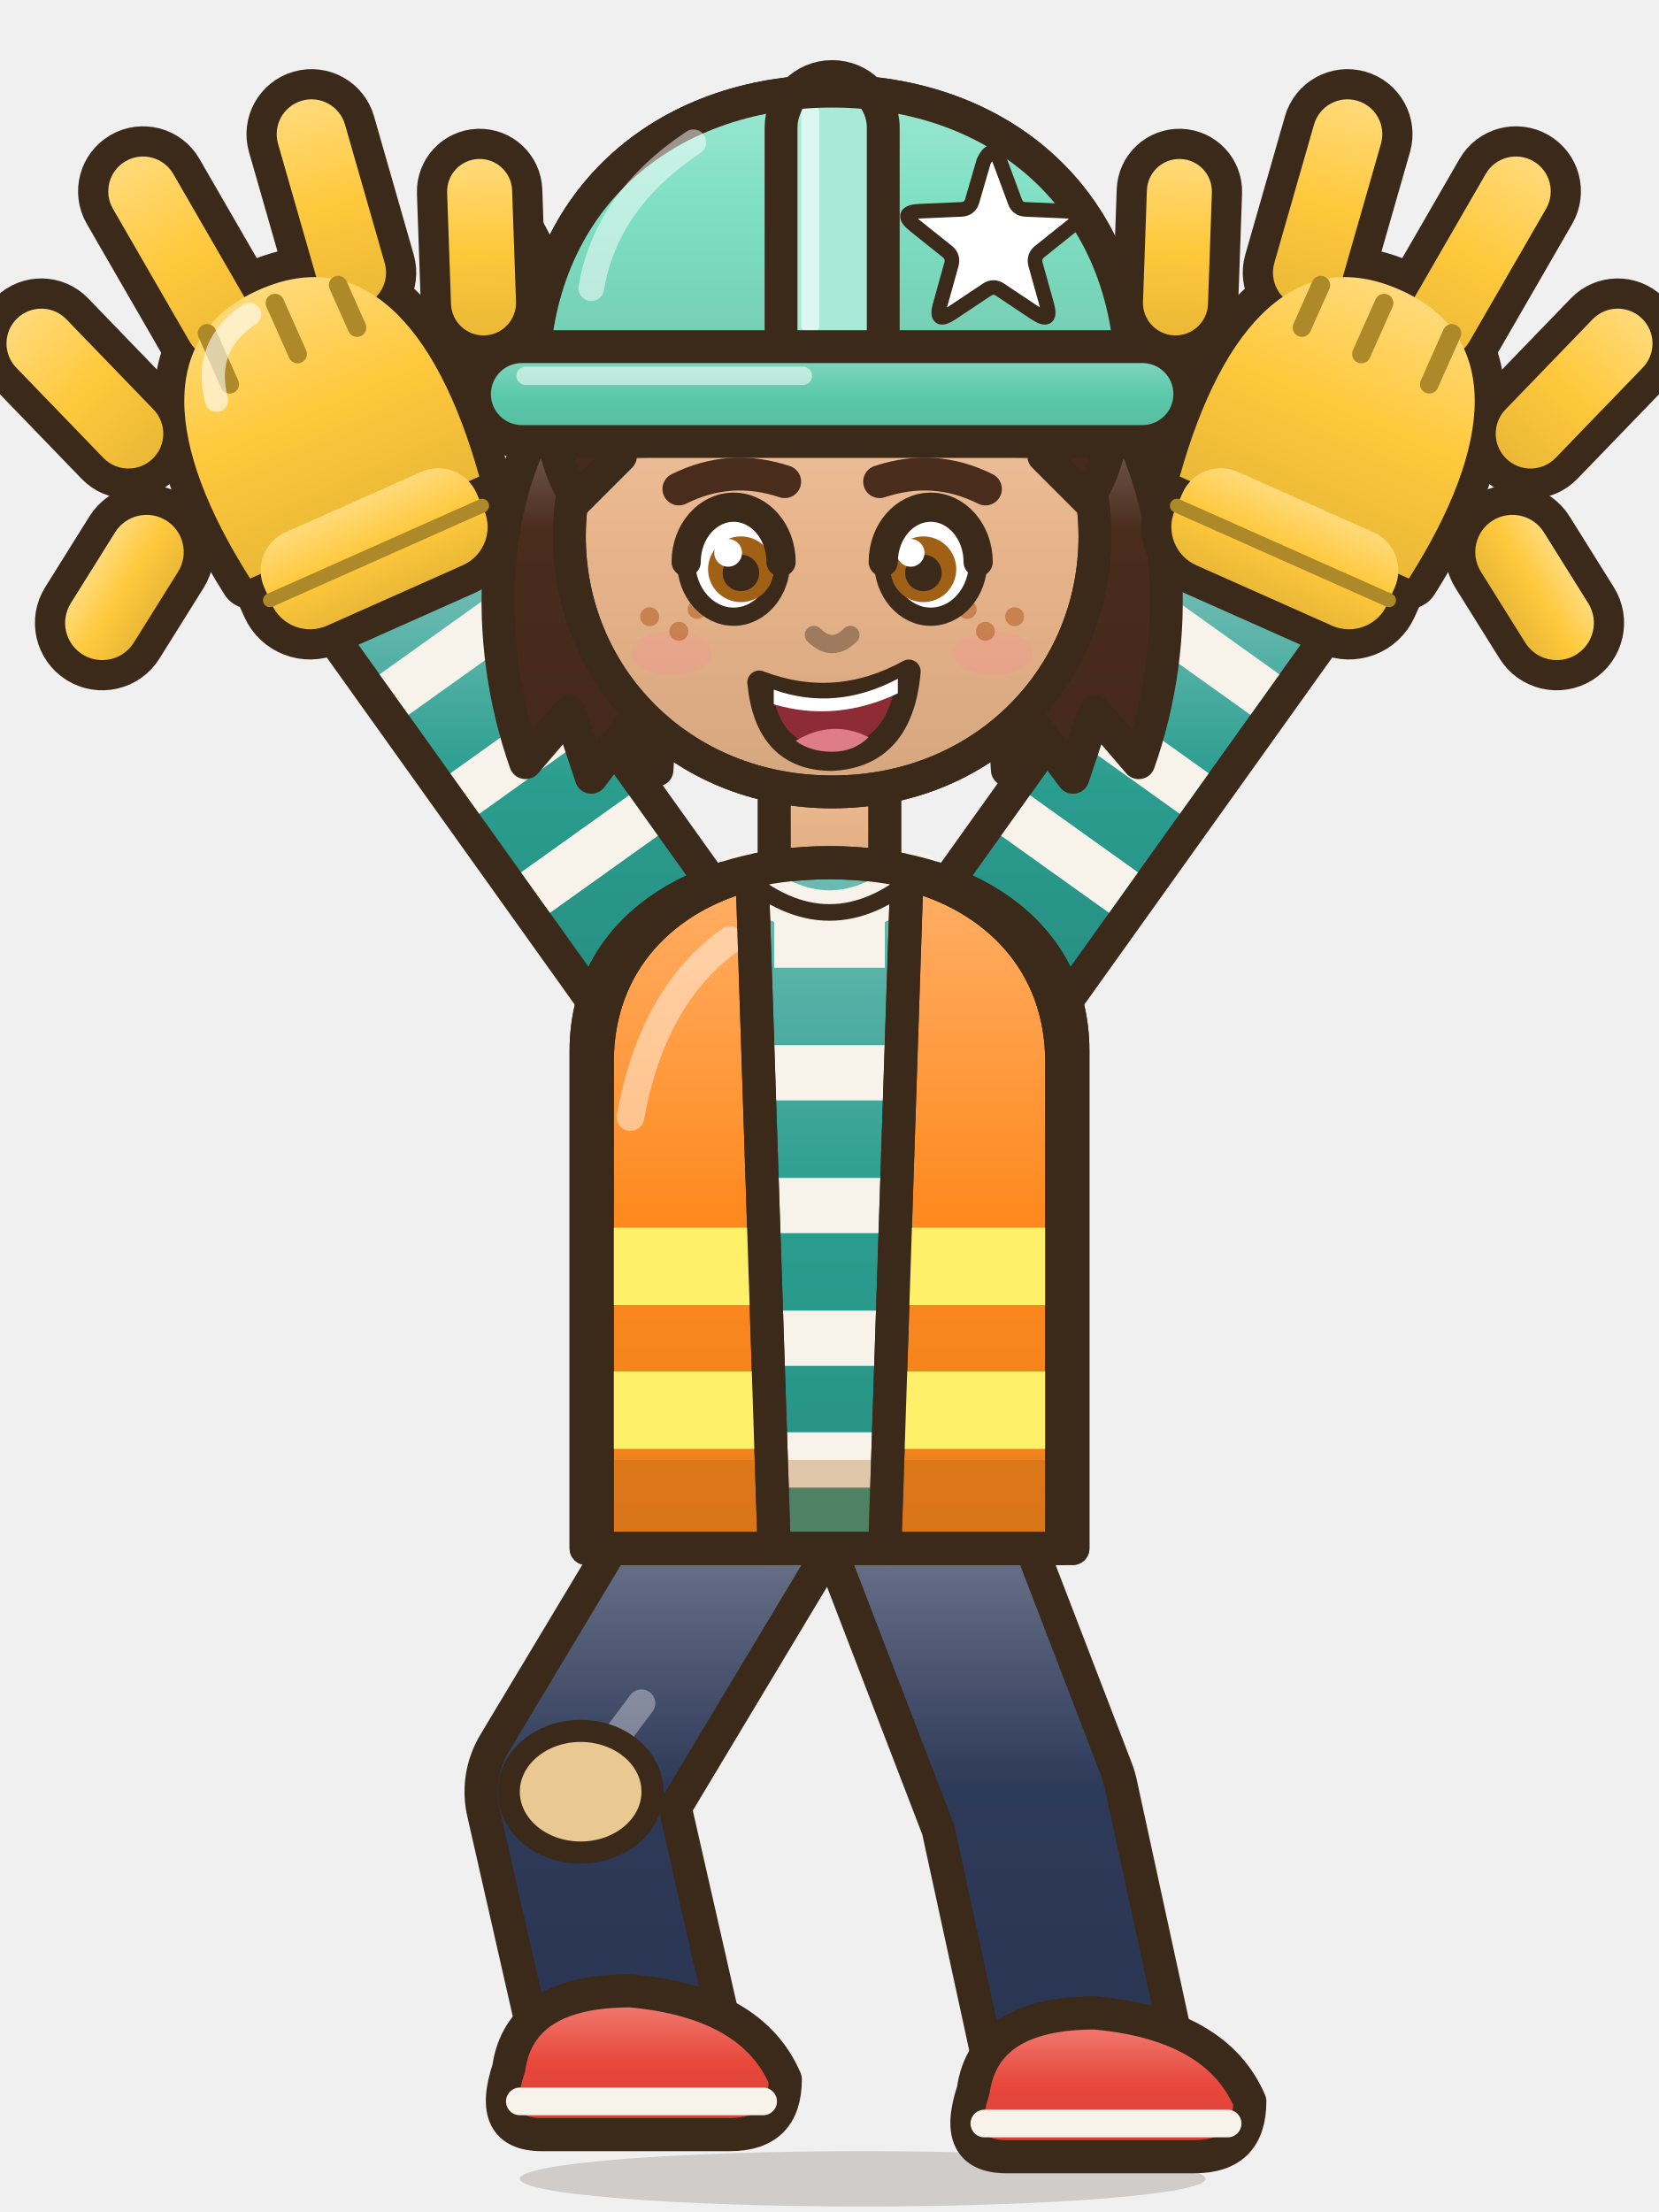
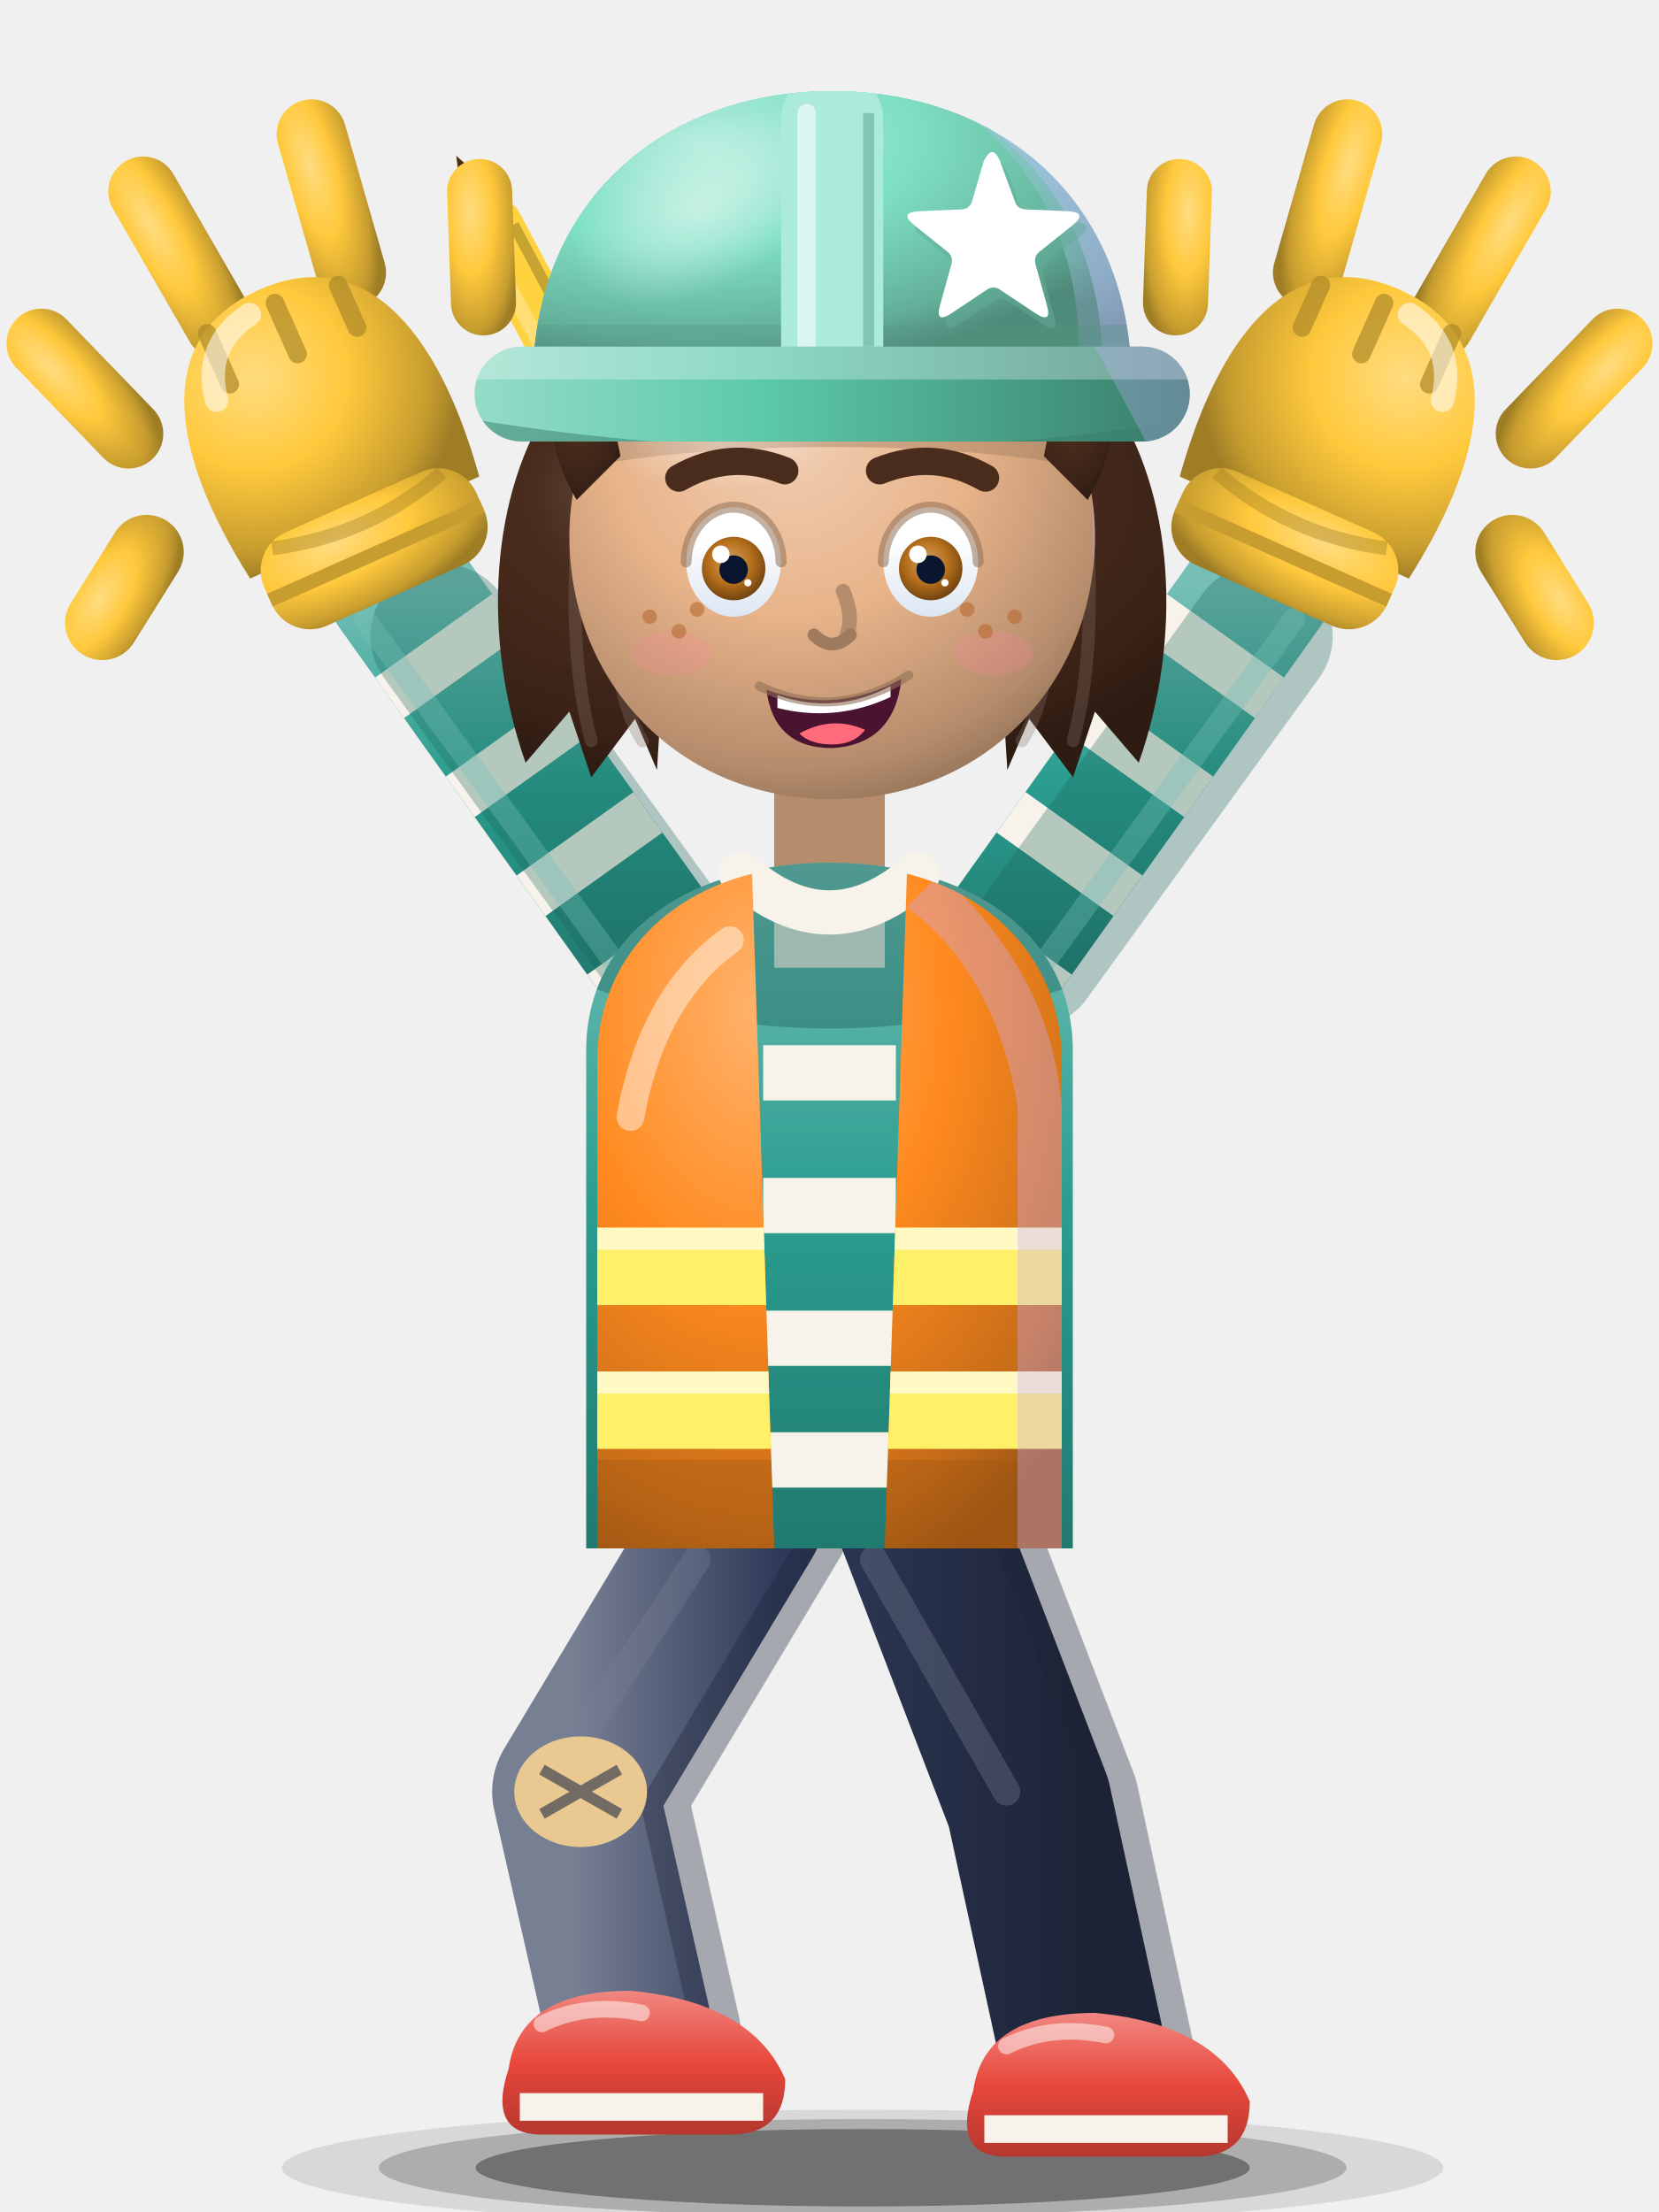
<svg xmlns="http://www.w3.org/2000/svg" viewBox="0 0 300 400" width="300" height="400">
  <defs>
-     <linearGradient id="sk" x1="0" y1="0" x2="0" y2="1">
-       <stop offset="0" stop-color="#EFCCAF" />
-       <stop offset=".5" stop-color="#E8B48A" />
-       <stop offset="1" stop-color="#D5A67F" />
-     </linearGradient>
-     <linearGradient id="hr" x1="0" y1="0" x2="0" y2="1">
-       <stop offset="0" stop-color="#847065" />
-       <stop offset=".35" stop-color="#4A2C1D" />
-       <stop offset="1" stop-color="#44281B" />
-     </linearGradient>
-     <linearGradient id="hm" x1="0" y1="0" x2="0" y2="1">
-       <stop offset="0" stop-color="#A8EAD7" />
-       <stop offset=".5" stop-color="#7FE0C4" />
-       <stop offset="1" stop-color="#75CEB4" />
-     </linearGradient>
-     <linearGradient id="br" x1="0" y1="0" x2="0" y2="1">
-       <stop offset="0" stop-color="#90DAC6" />
-       <stop offset=".5" stop-color="#5CC9AB" />
-       <stop offset="1" stop-color="#55B99D" />
-     </linearGradient>
-     <linearGradient id="vs" x1="0" y1="0" x2="0" y2="1">
-       <stop offset="0" stop-color="#FFAF67" />
-       <stop offset=".5" stop-color="#FF8A1F" />
-       <stop offset="1" stop-color="#EB7F1D" />
-     </linearGradient>
-     <linearGradient id="sh" x1="0" y1="0" x2="0" y2="1">
-       <stop offset="0" stop-color="#6EBCB3" />
-       <stop offset=".5" stop-color="#2A9D8F" />
-       <stop offset="1" stop-color="#279084" />
-     </linearGradient>
-     <linearGradient id="gl" x1="0" y1="0" x2="0" y2="1">
-       <stop offset="0" stop-color="#FFDA7A" />
-       <stop offset=".5" stop-color="#FFC93C" />
-       <stop offset="1" stop-color="#EBB937" />
-     </linearGradient>
-     <path id="fc" d="M128 82C170 82 200 112 200 150C200 188 170 220 128 220C86 220 56 188 56 150C56 112 86 82 128 82Z" />
+     <radialGradient id="gS" cx="0.42" cy="0.3" r="0.75">
+       <stop offset="0" stop-color="#F0CEB3" />
+       <stop offset=".45" stop-color="#E8B48A" />
+       <stop offset=".85" stop-color="#B58C6C" />
+       <stop offset="1" stop-color="#907056" />
+     </radialGradient>
+     <radialGradient id="gH" cx="0.4" cy="0.25" r="0.78">
+       <stop offset="0" stop-color="#89766C" />
+       <stop offset=".45" stop-color="#4A2C1D" />
+       <stop offset=".85" stop-color="#3A2217" />
+       <stop offset="1" stop-color="#2E1B12" />
+     </radialGradient>
+     <radialGradient id="gM" cx="0.36" cy="0.28" r="0.8">
+       <stop offset="0" stop-color="#ACEBD9" />
+       <stop offset=".45" stop-color="#7FE0C4" />
+       <stop offset=".85" stop-color="#63AF99" />
+       <stop offset="1" stop-color="#4F8B7A" />
+     </radialGradient>
+     <linearGradient id="gB" x1="0" y1="0" x2="1" y2="0">
+       <stop offset="0" stop-color="#95DCC8" />
+       <stop offset=".4" stop-color="#5CC9AB" />
+       <stop offset="1" stop-color="#397D6A" />
+     </linearGradient>
+     <radialGradient id="gV" cx="0.35" cy="0.2" r="0.9">
+       <stop offset="0" stop-color="#FFB36D" />
+       <stop offset=".45" stop-color="#FF8A1F" />
+       <stop offset=".85" stop-color="#C76C18" />
+       <stop offset="1" stop-color="#9E5613" />
+     </radialGradient>
+     <radialGradient id="gG" cx="0.35" cy="0.3" r="0.78">
+       <stop offset="0" stop-color="#FFDC80" />
+       <stop offset=".45" stop-color="#FFC93C" />
+       <stop offset=".85" stop-color="#C79D2F" />
+       <stop offset="1" stop-color="#9E7D25" />
+     </radialGradient>
+     <radialGradient id="gSp" cx="0.5" cy="0.5" r="0.5">
+       <stop offset="0" stop-color="#FFFFFF" stop-opacity="0.35" />
+       <stop offset="0.55" stop-color="#FFFFFF" stop-opacity="0.175" />
+       <stop offset="1" stop-color="#FFFFFF" stop-opacity="0" />
+     </radialGradient>
+     <radialGradient id="gSp2" cx="0.5" cy="0.5" r="0.5">
+       <stop offset="0" stop-color="#FFFFFF" stop-opacity="0.5" />
+       <stop offset="0.55" stop-color="#FFFFFF" stop-opacity="0.25" />
+       <stop offset="1" stop-color="#FFFFFF" stop-opacity="0" />
+     </radialGradient>
+     <linearGradient id="eyw" x1="0" y1="0" x2="0" y2="1">
+       <stop offset=".3" stop-color="#FFFFFF" />
+       <stop offset="1" stop-color="#DCE6F2" />
+     </linearGradient>
+     <radialGradient id="eyi" cx=".45" cy=".4" r=".6">
+       <stop offset="0" stop-color="#D1A26B" />
+       <stop offset=".55" stop-color="#B8701C" />
+       <stop offset="1" stop-color="#724511" />
+     </radialGradient>
+     <g id="ey">
+       <ellipse rx="13" ry="15" fill="url(#eyw)" />
+       <circle cy="1.8" r="8.7" fill="url(#eyi)" />
+       <circle cy="2.1" r="3.9" fill="#0A1630" />
+       <circle cx="-3.5" cy="-2.1" r="2.4" fill="#FFFFFF" />
+       <circle cx="3.9" cy="5.7" r="1" fill="#FFFFFF" />
+       <path d="M-13 0A13 15 0 0 1 13 0" fill="none" stroke="#907056" stroke-opacity=".55" stroke-width="3" stroke-linecap="round" />
+     </g>
+     <path id="fc" d="M128 82C170 82 200 112 200 150C200 190 170 222 128 222C86 222 56 190 56 150C56 112 86 82 128 82Z" />
    <path id="dome" d="M46 108C46 58 82 28 128 28C174 28 210 58 210 108Z" />
-     <clipPath id="cf">
+     <rect id="brim" x="30" y="98" width="196" height="26" rx="13" />
+     <clipPath id="cfc">
      <use href="#fc" />
    </clipPath>
-     <clipPath id="cd">
+     <clipPath id="cdome">
      <use href="#dome" />
    </clipPath>
-     <linearGradient id="tr" x1="0" y1="0" x2="0" y2="1">
-       <stop offset="0" stop-color="#71798E" />
-       <stop offset=".5" stop-color="#2E3A59" />
-       <stop offset="1" stop-color="#2A3552" />
-     </linearGradient>
-     <linearGradient id="shoe" x1="0" y1="0" x2="0" y2="1">
-       <stop offset="0" stop-color="#F2847A" />
-       <stop offset=".5" stop-color="#E8473B" />
-       <stop offset="1" stop-color="#D54136" />
-     </linearGradient>
-     <path id="vt" d="M106 280V190C106 168 126 156 150 156C174 156 194 168 194 190V280Z" />
-     <clipPath id="cvt">
-       <use href="#vt" />
-     </clipPath>
+     <clipPath id="cbrim">
+       <use href="#brim" />
+     </clipPath>
+     <linearGradient id="gT" x1="0" y1="0" x2="0" y2="1">
+       <stop offset="0" stop-color="#75BFB6" />
+       <stop offset="0.5" stop-color="#2A9D8F" />
+       <stop offset="1" stop-color="#217A70" />
+     </linearGradient>
+     <linearGradient id="gTr" x1="0" y1="0" x2="1" y2="0">
+       <stop offset="0" stop-color="#777F93" />
+       <stop offset=".4" stop-color="#2E3A59" />
+       <stop offset="1" stop-color="#1D2437" />
+     </linearGradient>
+     <linearGradient id="gSh" x1="0" y1="0" x2="0" y2="1">
+       <stop offset="0" stop-color="#F08780" />
+       <stop offset="0.5" stop-color="#E8473B" />
+       <stop offset="1" stop-color="#B5372E" />
+     </linearGradient>
    <g id="glove">
      <rect x="-12" y="-100" width="15" height="48" rx="7.5" transform="rotate(-6)" />
      <rect x="4" y="-98" width="15" height="46" rx="7.5" transform="rotate(8)" />
      <rect x="-28" y="-90" width="15" height="42" rx="7.5" transform="rotate(-20)" />
      <rect x="18" y="-84" width="14" height="38" rx="7" transform="rotate(22)" />
      <rect x="-52" y="-50" width="34" height="16" rx="8" transform="rotate(-34)" />
      <path d="M-27-6C-32-40-24-62 0-62C24-62 32-40 27-6Z" />
      <rect x="-25" y="-12" width="50" height="22" rx="9" />
    </g>
+     <path id="vt" d="M106 280V190C106 168 126 156 150 156C174 156 194 168 194 190V280Z" />
+     <path id="vest" d="M108 280V192C108 174 120 162 136 158L140 280ZM192 280V192C192 174 180 162 164 158L160 280Z" />
+     <clipPath id="cvt">
+       <use href="#vt" />
+     </clipPath>
+     <clipPath id="cvest">
+       <use href="#vest" />
+     </clipPath>
  </defs>
-   <ellipse cx="156" cy="394" rx="62" ry="5" fill="#3B2A1A" fill-opacity=".18" />
-   <g stroke="#3B2A1A" stroke-width="6" stroke-linejoin="round" stroke-linecap="round">
-     <path d="M134 274L104 324L114 368M166 274L186 326L196 372" fill="none" stroke-width="40" />
-     <path d="M134 274L104 324L114 368M166 274L186 326L196 372" fill="none" stroke="url(#tr)" stroke-width="28" />
-     <path d="M110 316L116 308" stroke="#FFFFFF" stroke-opacity=".35" stroke-width="5" />
-     <ellipse cx="105" cy="324" rx="13" ry="11" fill="#E9C891" stroke-width="4" />
-     <path d="M92 374Q94 360 114 360Q136 362 142 376Q142 386 132 386H98Q88 386 92 374Z" fill="url(#shoe)" />
-     <path d="M94 380H138" stroke="#F7F3EA" stroke-width="5" />
-     <path d="M176 378Q178 364 198 364Q220 366 226 380Q226 390 216 390H182Q172 390 176 378Z" fill="url(#shoe)" />
-     <path d="M178 384H222" stroke="#F7F3EA" stroke-width="5" />
-     <path d="M122 176L72 106M178 176L228 106" fill="none" stroke-width="36" />
-     <path d="M122 176L72 106M178 176L228 106" fill="none" stroke="url(#sh)" stroke-width="24" />
-     <path d="M122 176L72 106M178 176L228 106" fill="none" stroke="#F7F3EA" stroke-width="24" stroke-dasharray="9 13" stroke-linecap="butt" />
-     <path d="M140 130H160V166H140Z" fill="url(#sk)" />
-     <use href="#vt" fill="url(#sh)" />
+   <g fill="#000000">
+     <ellipse cx="156" cy="392" rx="105" ry="10.5" fill-opacity=".1" />
+     <ellipse cx="156" cy="392" rx="87.5" ry="8.8" fill-opacity=".2" />
+     <ellipse cx="156" cy="392" rx="70" ry="7" fill-opacity=".35" />
+   </g>
+   <path d="M134 274L104 324L114 368M166 274L186 326L196 372" fill="none" stroke="url(#gTr)" stroke-width="30" stroke-linecap="round" stroke-linejoin="round" />
+   <path d="M134 274L104 324L114 368M166 274L186 326L196 372" fill="none" stroke="#1D2437" stroke-opacity=".35" stroke-width="30" stroke-linecap="round" stroke-linejoin="round" transform="translate(5 0)" clip-path="none" />
+   <path d="M134 274L104 324L114 368M166 274L186 326L196 372" fill="none" stroke="url(#gTr)" stroke-width="22" stroke-linecap="round" stroke-linejoin="round" />
+   <path d="M126 282L100 322M158 282L182 324" fill="none" stroke="#777F93" stroke-opacity=".35" stroke-width="5" stroke-linecap="round" />
+   <ellipse cx="105" cy="324" rx="12" ry="10" fill="#E9C891" />
+   <path d="M98 320L112 328M98 328L112 320" stroke="#242D45" stroke-width="2" stroke-opacity=".6" />
+   <path d="M92 374Q94 360 114 360Q136 362 142 376Q142 386 132 386H98Q88 386 92 374Z" fill="url(#gSh)" />
+   <path d="M94 381H138" stroke="#F7F3EA" stroke-width="5" />
+   <path d="M98 366Q106 362 116 364" fill="none" stroke="#FFFFFF" stroke-opacity=".5" stroke-width="3" stroke-linecap="round" />
+   <path d="M176 378Q178 364 198 364Q220 366 226 380Q226 390 216 390H182Q172 390 176 378Z" fill="url(#gSh)" />
+   <path d="M178 385H222" stroke="#F7F3EA" stroke-width="5" />
+   <path d="M182 370Q190 366 200 368" fill="none" stroke="#FFFFFF" stroke-opacity=".5" stroke-width="3" stroke-linecap="round" />
+   <path d="M122 176L72 106M178 176L228 106" fill="none" stroke="url(#gT)" stroke-width="26" stroke-linecap="round" />
+   <path d="M122 176L72 106M178 176L228 106" fill="none" stroke="#F7F3EA" stroke-width="26" stroke-dasharray="9 13" stroke-linecap="butt" />
+   <path d="M118 170L76 112M182 170L224 112" fill="none" stroke="#1A6159" stroke-opacity=".3" stroke-width="26" stroke-linecap="round" transform="translate(4 3)" clip-path="none" />
+   <path d="M114 178L66 112M186 178L234 112" fill="none" stroke="#75BFB6" stroke-opacity=".35" stroke-width="4" stroke-linecap="round" />
+   <path d="M140 130H160V166H140Z" fill="#B58C6C" />
+   <use href="#vt" fill="url(#gT)" />
+   <g clip-path="url(#cvt)">
    <path d="M140 170H160M138 194H162M138 218H162M138 242H162M138 264H162" stroke="#F7F3EA" stroke-width="10" stroke-linecap="butt" />
-     <path d="M134 158Q150 172 166 158" fill="none" stroke="#F7F3EA" stroke-width="8" />
-     <path d="M134 158Q150 172 166 158" fill="none" stroke-width="3" />
-     <path d="M108 280V192C108 174 120 162 136 158L140 280ZM192 280V192C192 174 180 162 164 158L160 280Z" fill="url(#vs)" />
-     <g clip-path="url(#cvt)" stroke="none">
-       <path d="M100 222H140V236H100ZM160 222H200V236H160ZM100 248H140V262H100ZM160 248H200V262H160Z" fill="#FFF06A" />
-       <path d="M96 264H204V294H96Z" fill="#AD5E15" fill-opacity=".3" />
-       <path d="M114 202Q118 180 132 170" fill="none" stroke="#FFFFFF" stroke-opacity=".45" stroke-width="5" />
-     </g>
-     <use href="#vt" fill="none" />
-     <path d="M108 280V192C108 174 120 162 136 158L140 280M192 280V192C192 174 180 162 164 158L160 280" fill="none" />
-     <g transform="translate(66 -2) scale(.66)" stroke-width="9">
-       <path d="M52 112C34 138 32 178 44 212L56 198L62 216L74 200L80 214L84 150L172 150L176 214L182 200L194 216L200 198L212 212C224 178 222 138 204 112Z" fill="url(#hr)" />
-       <use href="#fc" fill="url(#sk)" />
-       <g clip-path="url(#cf)" stroke="none">
-         <path d="M40 200C80 230 176 230 216 200V240H40Z" fill="#9E7A5E" fill-opacity=".35" />
-         <path d="M40 110H216V134C176 124 80 124 40 134Z" fill="#9E7A5E" fill-opacity=".45" />
+     <path d="M100 156H200V176Q150 196 100 176Z" fill="#1A6159" fill-opacity=".4" />
+   </g>
+   <path d="M134 158Q150 172 166 158" fill="none" stroke="#F7F3EA" stroke-width="8" stroke-linecap="round" />
+   <use href="#vest" fill="url(#gV)" />
+   <g clip-path="url(#cvest)">
+     <path d="M100 222H200V236H100ZM100 248H200V262H100Z" fill="#FFF06A" />
+     <path d="M100 222H200V226H100ZM100 248H200V252H100Z" fill="#FFFFFF" fill-opacity=".6" />
+     <path d="M96 264H204V294H96Z" fill="#9E5613" fill-opacity=".35" />
+     <path d="M114 202Q118 180 132 170" fill="none" stroke="#FFFFFF" stroke-opacity=".45" stroke-width="5" stroke-linecap="round" />
+     <path d="M184 290V200Q180 176 164 164L170 158Q190 176 192 200V290Z" fill="#C7ADFF" fill-opacity=".35" />
+   </g>
+   <g transform="translate(66 -2) scale(.66)">
+     <path d="M52 112C34 138 32 178 44 212L56 198L62 216L74 200L80 214L84 150L172 150L176 214L182 200L194 216L200 198L212 212C224 178 222 138 204 112Z" fill="url(#gH)" />
+     <path d="M58 150Q56 184 62 206M70 160Q66 190 76 206M198 150Q200 184 194 206M186 160Q190 190 180 206" fill="none" stroke="#89766C" stroke-opacity=".3" stroke-width="3.5" stroke-linecap="round" />
+     <use href="#fc" fill="url(#gS)" />
+     <g clip-path="url(#cfc)">
+       <path d="M40 200C80 236 176 236 216 200V250H40Z" fill="#9E7A5E" fill-opacity=".4" />
+       <path d="M40 212C80 240 176 240 216 212V250H40Z" fill="#9E7A5E" fill-opacity=".25" />
+       <path d="M40 100H216V136C176 122 80 122 40 136Z" fill="#9E7A5E" fill-opacity=".42" />
+       <path d="M40 100H216V126C176 114 80 114 40 126Z" fill="#9E7A5E" fill-opacity=".28" />
+       <path d="M190 100Q210 150 188 222H204Q216 170 206 100Z" fill="#C7ADFF" fill-opacity=".32" />
+       <ellipse cx="96" cy="124" rx="30" ry="14" fill="url(#gSp)" />
+     </g>
+     <path d="M58 140C46 120 52 104 64 98L70 128Z" fill="url(#gH)" />
+     <path d="M198 140C210 120 204 104 192 98L186 128Z" fill="url(#gH)" />
+     <g transform="rotate(-28 54 96)">
+       <rect x="44" y="56" width="16" height="64" rx="3" fill="#FFD23F" />
+       <path d="M44 56L52 38L60 56Z" fill="#E9C891" />
+       <path d="M49.5 45L52 38L54.5 45Z" fill="#4A2C1D" />
+       <path d="M48 62V114" stroke="#FFE282" stroke-opacity=".8" stroke-width="4" />
+       <path d="M57 62V114" stroke="#C7A431" stroke-width="3" />
+     </g>
+     <use href="#dome" fill="url(#gM)" />
+     <g clip-path="url(#cdome)">
+       <use href="#dome" fill="#C7ADFF" fill-opacity="0.45" />
+       <use href="#dome" fill="url(#gM)" transform="translate(-8 -5)" />
+       <use href="#dome" fill="#C7ADFF" fill-opacity="0.2" transform="translate(-8 -5)" />
+       <use href="#dome" fill="url(#gM)" transform="translate(-14.4 -9)" />
+       <path d="M40 92H220V112H40Z" fill="#569885" fill-opacity=".35" />
+       <ellipse cx="92" cy="60" rx="38" ry="22" transform="rotate(-30 92 60)" fill="url(#gSp2)" />
+       <rect x="114" y="22" width="28" height="90" rx="14" fill="#ACEBD9" />
+       <path d="M121 34V98" stroke="#FFFFFF" stroke-opacity=".55" stroke-width="5" stroke-linecap="round" />
+       <path d="M138 34V98" stroke="#63AF99" stroke-opacity=".6" stroke-width="3" />
+     </g>
+     <path d="M78.5 45.3Q81 40 83.1 45.5L87.1 56.3Q87.8 58.3 90 58.4L101.5 58.9Q107.3 59.2 102.8 62.8L93.8 70Q92.2 71.3 92.7 73.4L95.8 84.5Q97.4 90 92.6 86.8L83 80.4Q81.2 79.2 79.4 80.4L69.8 86.8Q65 90 66.6 84.5L69.7 73.4Q70.2 71.3 68.6 70L59.6 62.8Q55.1 59.2 60.9 58.9L72.4 58.4Q74.6 58.3 75.3 56.3Z" fill="#63AF99" fill-opacity=".5" transform="translate(93 5)" />
+     <path d="M78.5 45.3Q81 40 83.1 45.5L87.1 56.3Q87.8 58.3 90 58.4L101.5 58.9Q107.3 59.2 102.8 62.8L93.8 70Q92.2 71.3 92.7 73.4L95.8 84.5Q97.4 90 92.6 86.8L83 80.4Q81.2 79.2 79.4 80.4L69.8 86.8Q65 90 66.6 84.5L69.7 73.4Q70.2 71.3 68.6 70L59.6 62.8Q55.1 59.2 60.9 58.9L72.4 58.4Q74.6 58.3 75.3 56.3Z" fill="#FFFFFF" transform="translate(91 2)" />
+     <use href="#brim" fill="url(#gB)" />
+     <g clip-path="url(#cbrim)">
+       <rect x="30" y="98" width="196" height="9" fill="#FFFFFF" fill-opacity=".3" />
+       <path d="M30 118Q128 134 226 118V130H30Z" fill="#397D6A" fill-opacity=".5" />
+       <path d="M200 98H226V124H214Z" fill="#C7ADFF" fill-opacity=".3" />
+     </g>
+     <g id="face">
+       <g fill="#FF879A" fill-opacity=".22">
+         <ellipse cx="84" cy="182" rx="11" ry="6" />
+         <ellipse cx="172" cy="182" rx="11" ry="6" />
      </g>
-       <use href="#fc" fill="none" />
-       <path d="M58 140C46 120 52 104 64 98L70 128Z" fill="url(#hr)" />
-       <path d="M198 140C210 120 204 104 192 98L186 128Z" fill="url(#hr)" />
-       <g transform="rotate(-28 54 96)">
-         <rect x="44" y="56" width="16" height="64" rx="3" fill="#FFD23F" />
-         <path d="M44 56L52 38L60 56Z" fill="#E9C891" />
-         <path d="M49.5 45L52 38L54.5 45Z" fill="#3B2A1A" stroke-width="2" />
-         <path d="M49 62V114" stroke="#FFFFFF" stroke-opacity=".5" stroke-width="3" />
+       <g fill="#B5652B" fill-opacity=".55">
+         <circle cx="78" cy="172" r="2" />
+         <circle cx="86" cy="176" r="2" />
+         <circle cx="91" cy="170" r="2" />
+         <circle cx="178" cy="172" r="2" />
+         <circle cx="170" cy="176" r="2" />
+         <circle cx="165" cy="170" r="2" />
      </g>
-       <use href="#dome" fill="url(#hm)" />
-       <g clip-path="url(#cd)" stroke="none">
-         <use href="#dome" fill="#569885" fill-opacity=".35" />
-         <use href="#dome" y="-10" fill="url(#hm)" />
-       </g>
-       <rect x="114" y="24" width="28" height="86" rx="14" fill="#A8EAD7" />
-       <path d="M122 34V92" stroke="#FFFFFF" stroke-opacity=".6" stroke-width="5" stroke-linecap="round" />
-       <use href="#dome" fill="none" />
-       <path d="M78.5 45.3Q81 40 83.1 45.5L87.1 56.3Q87.8 58.3 90 58.4L101.5 58.9Q107.3 59.2 102.8 62.8L93.8 70Q92.2 71.3 92.7 73.4L95.8 84.5Q97.4 90 92.6 86.8L83 80.4Q81.2 79.2 79.4 80.4L69.8 86.8Q65 90 66.6 84.5L69.7 73.4Q70.2 71.3 68.6 70L59.6 62.8Q55.1 59.2 60.9 58.9L72.4 58.4Q74.6 58.3 75.3 56.3Z" fill="#FFFFFF" stroke-width="4" transform="translate(91 2)" />
-       <path d="M62 82Q66 58 90 42" fill="none" stroke="#FFFFFF" stroke-opacity=".5" stroke-width="7" stroke-linecap="round" />
-       <rect x="30" y="98" width="196" height="26" rx="13" fill="url(#br)" />
-       <path d="M44 106H120" stroke="#FFFFFF" stroke-opacity=".55" stroke-width="5" stroke-linecap="round" />
-       <g id="face" stroke="none">
-         <g fill="#FF879A" fill-opacity=".22">
-           <ellipse cx="84" cy="182" rx="11" ry="6" />
-           <ellipse cx="172" cy="182" rx="11" ry="6" />
-         </g>
-         <g fill="#B5652B" fill-opacity=".6">
-           <circle cx="78" cy="172" r="2.6" />
-           <circle cx="86" cy="176" r="2.6" />
-           <circle cx="91" cy="170" r="2.6" />
-           <circle cx="178" cy="172" r="2.6" />
-           <circle cx="170" cy="176" r="2.6" />
-           <circle cx="165" cy="170" r="2.6" />
-         </g>
-         <path d="M86 137Q100 130 115 135M141 135Q156 130 170 137" fill="none" stroke="#4A2C1D" stroke-width="9" stroke-linecap="round" />
-         <ellipse cx="101" cy="157" rx="13" ry="15" fill="#FFFFFF" stroke="#3B2A1A" stroke-width="5" />
-         <ellipse cx="155" cy="157" rx="13" ry="15" fill="#FFFFFF" stroke="#3B2A1A" stroke-width="5" />
-         <circle cx="103" cy="159" r="9" fill="#A06016" />
-         <circle cx="153" cy="159" r="9" fill="#A06016" />
-         <circle cx="103" cy="160" r="5" fill="#3B2A1A" />
-         <circle cx="153" cy="160" r="5" fill="#3B2A1A" />
-         <circle cx="99.5" cy="154.5" r="3.8" fill="#FFFFFF" />
-         <circle cx="149.5" cy="154.5" r="3.8" fill="#FFFFFF" />
-         <path d="M88 157A13 15 0 0 1 114 157M142 157A13 15 0 0 1 168 157" fill="none" stroke="#3B2A1A" stroke-width="8" stroke-linecap="round" />
-         <path d="M123 177Q128 182 133 177" fill="none" stroke="#9E7A5E" stroke-width="5" stroke-linecap="round" />
-         <path d="M108 190Q129 198 149 187Q147 210 128 211Q110 211 108 190Z" fill="#8D2C35" stroke="#3B2A1A" stroke-width="6.5" stroke-linejoin="round" />
-         <path d="M112 192Q129 198 146 189V193Q129 201 112 196Z" fill="#FFFFFF" />
-         <path d="M118 206Q128 200 138 205Q134 209 128 209Q122 209 118 206Z" fill="#DE7D87" />
-       </g>
-     </g>
-     <g transform="translate(68 100) rotate(-24) scale(.84)" stroke-width="7">
-       <use href="#glove" fill="#3B2A1A" stroke-width="13" />
-       <use href="#glove" fill="url(#gl)" stroke="none" />
-       <path d="M-14-58V-46M2-58V-46M16-56V-46" stroke="#AD8929" stroke-width="4" />
-       <path d="M-18-44Q-16-56-4-58" fill="none" stroke="#FFFFFF" stroke-opacity=".6" stroke-width="5" />
-       <path d="M-25 0H25" stroke="#AD8929" stroke-width="3" />
-     </g>
-     <g transform="translate(232 100) rotate(24) scale(-.84 .84)" stroke-width="7">
-       <use href="#glove" fill="#3B2A1A" stroke-width="13" />
-       <use href="#glove" fill="url(#gl)" stroke="none" />
-       <path d="M-14-58V-46M2-58V-46M16-56V-46" stroke="#AD8929" stroke-width="4" />
-       <path d="M-25 0H25" stroke="#AD8929" stroke-width="3" />
-     </g>
+       <path d="M86 134Q100 126 115 132M141 132Q156 126 170 134" fill="none" stroke="#4A2C1D" stroke-width="7.5" stroke-linecap="round" />
+       <use href="#ey" transform="translate(101 157)" />
+       <use href="#ey" transform="translate(155 157)" />
+       <path d="M131 165Q134 172 132 177" fill="none" stroke="#B58C6C" stroke-width="4" stroke-linecap="round" />
+       <path d="M123 177Q128 182 133 177" fill="none" stroke="#9E7A5E" stroke-width="3.5" stroke-linecap="round" />
+       <path d="M110 192Q129 199 147 189Q145 207 128 208Q112 208 110 192Z" fill="#4A1430" />
+       <path d="M113 193.5Q129 199 144 191V194Q129 201 113 197Z" fill="#FFFFFF" />
+       <path d="M119 204Q128 199 137 203Q134 207 128 207Q122 207 119 204Z" fill="#FF6B7A" />
+       <path d="M108 191Q129 201 149 188" fill="none" stroke="#907056" stroke-opacity=".6" stroke-width="2.5" stroke-linecap="round" />
+     </g>
+   </g>
+   <g transform="translate(68 100) rotate(-24) scale(.84)">
+     <use href="#glove" fill="url(#gG)" />
+     <path d="M-14-58V-46M2-58V-46M16-56V-46" stroke="#AD8929" stroke-opacity=".7" stroke-width="4" stroke-linecap="round" />
+     <path d="M-18-44Q-16-56-4-58" fill="none" stroke="#FFFFFF" stroke-opacity=".55" stroke-width="5" stroke-linecap="round" />
+     <path d="M-25 0H25" stroke="#C79D2F" stroke-width="3" />
+     <path d="M-20-10Q0-4 20-10" fill="none" stroke="#9E7D25" stroke-opacity=".4" stroke-width="3" />
+   </g>
+   <g transform="translate(232 100) rotate(24) scale(-.84 .84)">
+     <use href="#glove" fill="url(#gG)" />
+     <path d="M-14-58V-46M2-58V-46M16-56V-46" stroke="#AD8929" stroke-opacity=".7" stroke-width="4" stroke-linecap="round" />
+     <path d="M-18-44Q-16-56-4-58" fill="none" stroke="#FFFFFF" stroke-opacity=".55" stroke-width="5" stroke-linecap="round" />
+     <path d="M-25 0H25" stroke="#C79D2F" stroke-width="3" />
+     <path d="M-20-10Q0-4 20-10" fill="none" stroke="#9E7D25" stroke-opacity=".4" stroke-width="3" />
  </g>
</svg>
